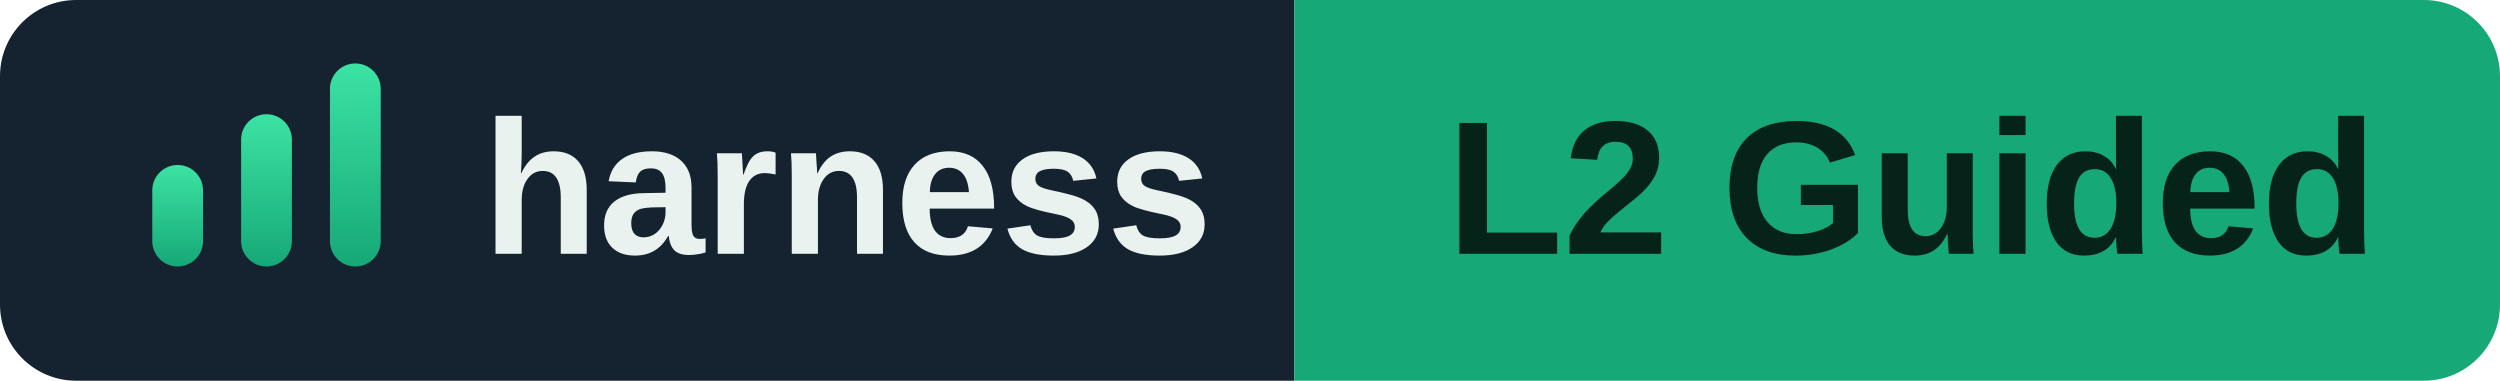
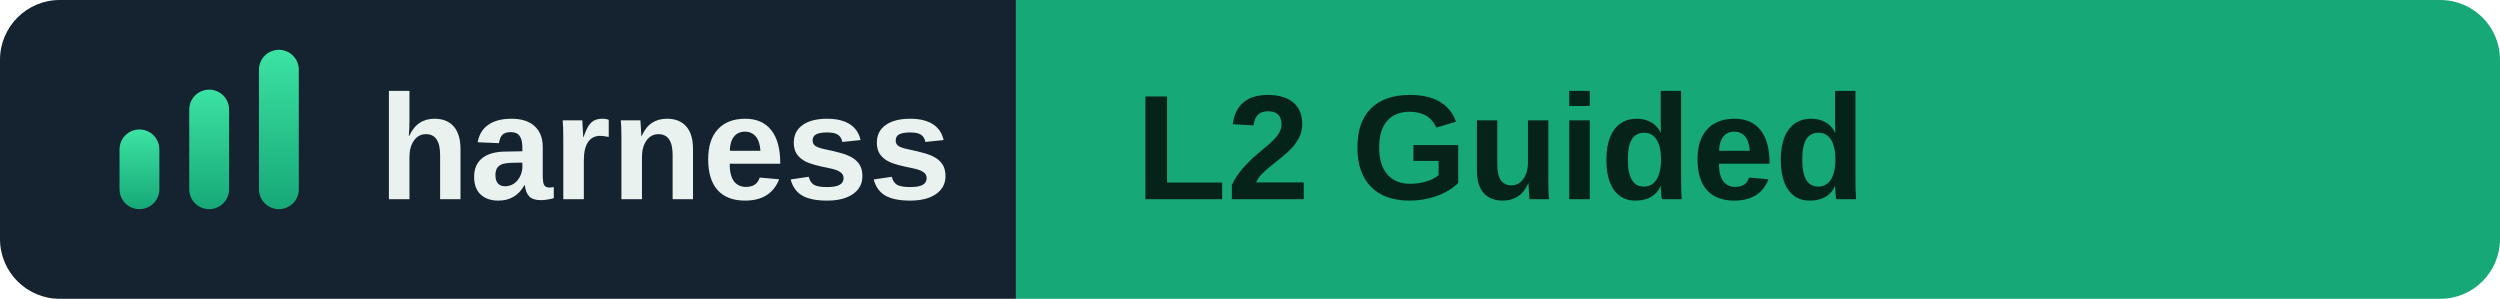
- <svg xmlns="http://www.w3.org/2000/svg" width="197" height="30" viewBox="0 0 197 30" fill="none" role="img" aria-label="Harness Score L2 Guided">
+ <svg xmlns="http://www.w3.org/2000/svg" width="251" height="30" viewBox="0 0 251 30" fill="none" role="img" aria-label="Harness Score L2 Guided">
  <defs>
    <linearGradient id="hs-fill" x1="0" y1="0" x2="0" y2="1">
      <stop offset="0" stop-color="#3ce3a3" />
      <stop offset="1" stop-color="#16a877" />
    </linearGradient>
    <clipPath id="hs-badge">
-       <rect x="0" y="0" width="197" height="30" rx="6" />
+       <rect x="0" y="0" width="251" height="30" rx="6" />
    </clipPath>
  </defs>
  <g clip-path="url(#hs-badge)">
    <rect x="0" y="0" width="102" height="30" fill="#14232f" />
-     <rect x="102" y="0" width="95" height="30" fill="#16a877" />
+     <rect x="102" y="0" width="149" height="30" fill="#16a877" />
    <rect x="12" y="13" width="4" height="8" rx="2" fill="url(#hs-fill)" />
    <rect x="19" y="9" width="4" height="12" rx="2" fill="url(#hs-fill)" />
    <rect x="26" y="5" width="4" height="16" rx="2" fill="url(#hs-fill)" />
-     <text x="38" y="20" textLength="52.1" lengthAdjust="spacingAndGlyphs" font-family="'Segoe UI', system-ui, -apple-system, 'Helvetica Neue', Arial, sans-serif" font-size="15" font-weight="600" fill="#e9f2ee">harness</text>
-     <text x="114" y="20" textLength="71.2" lengthAdjust="spacingAndGlyphs" font-family="'Segoe UI', system-ui, -apple-system, 'Helvetica Neue', Arial, sans-serif" font-size="15" font-weight="700" fill="#06231a">L2 Guided</text>
+     <text x="38" y="20" font-family="'Segoe UI', system-ui, -apple-system, 'Helvetica Neue', Arial, sans-serif" font-size="15" font-weight="600" fill="#e9f2ee">harness</text>
+     <text x="114" y="20" font-family="'Segoe UI', system-ui, -apple-system, 'Helvetica Neue', Arial, sans-serif" font-size="15" font-weight="700" fill="#06231a">L2 Guided</text>
  </g>
</svg>
